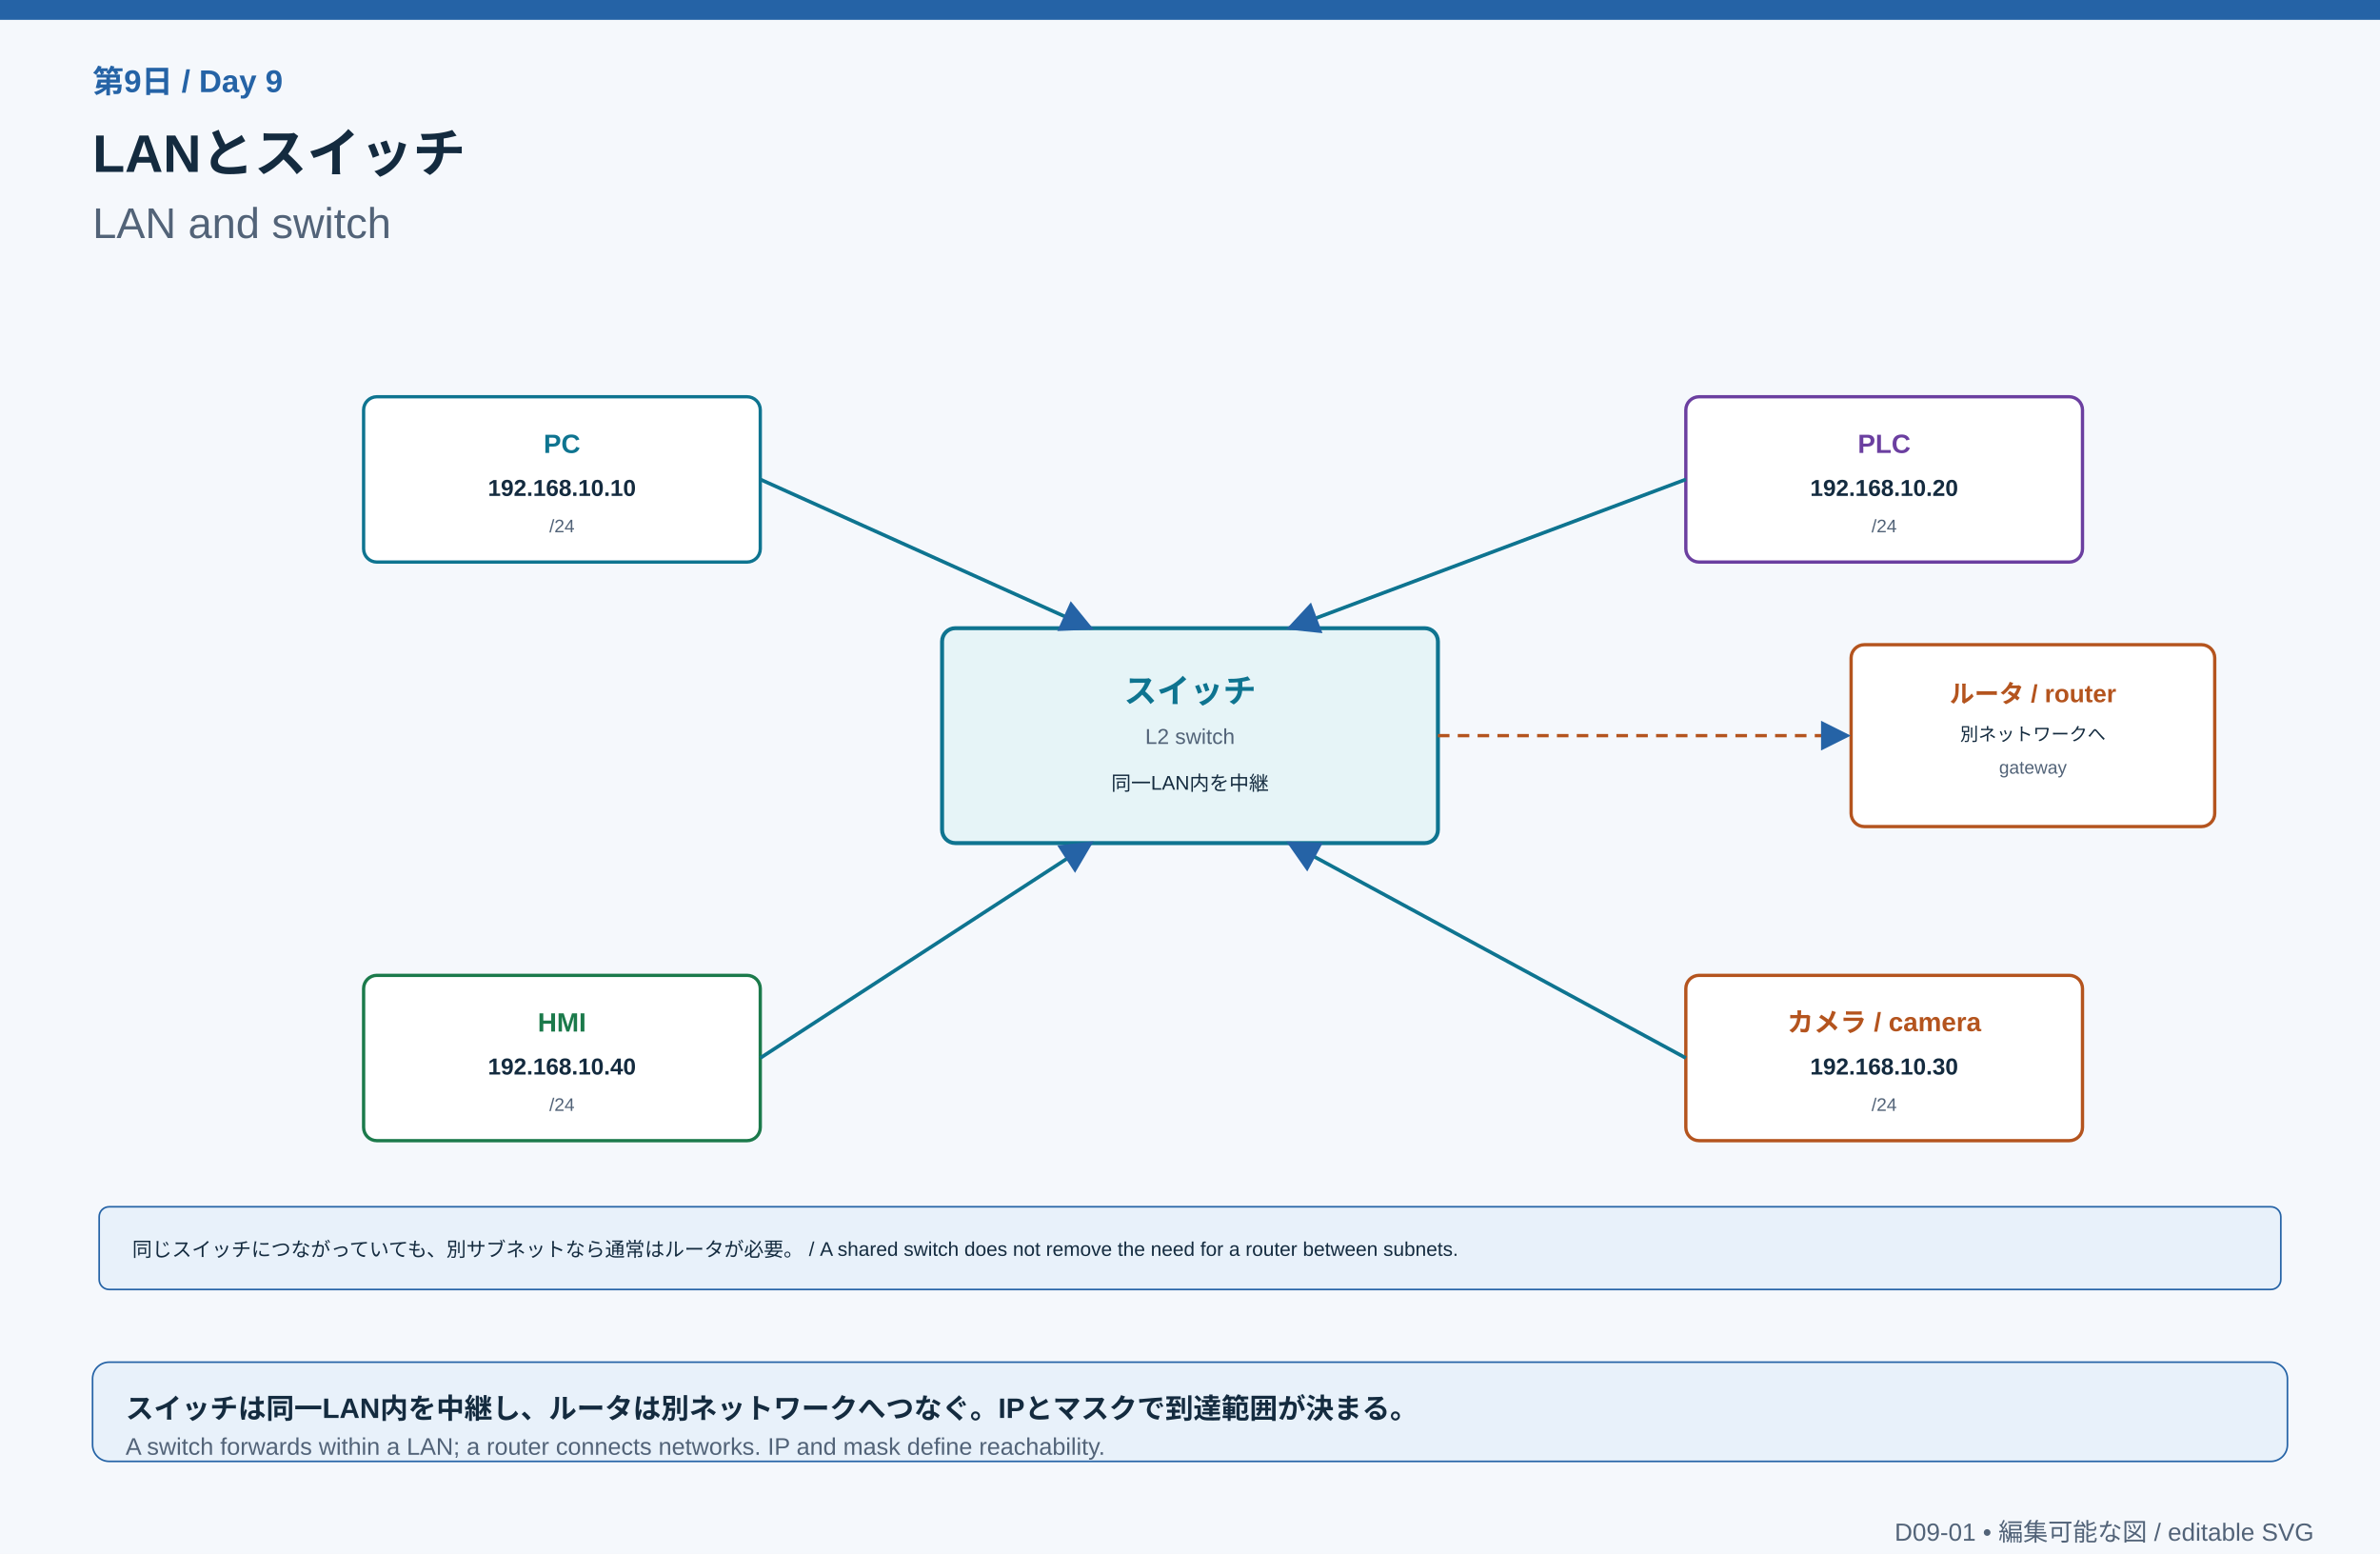
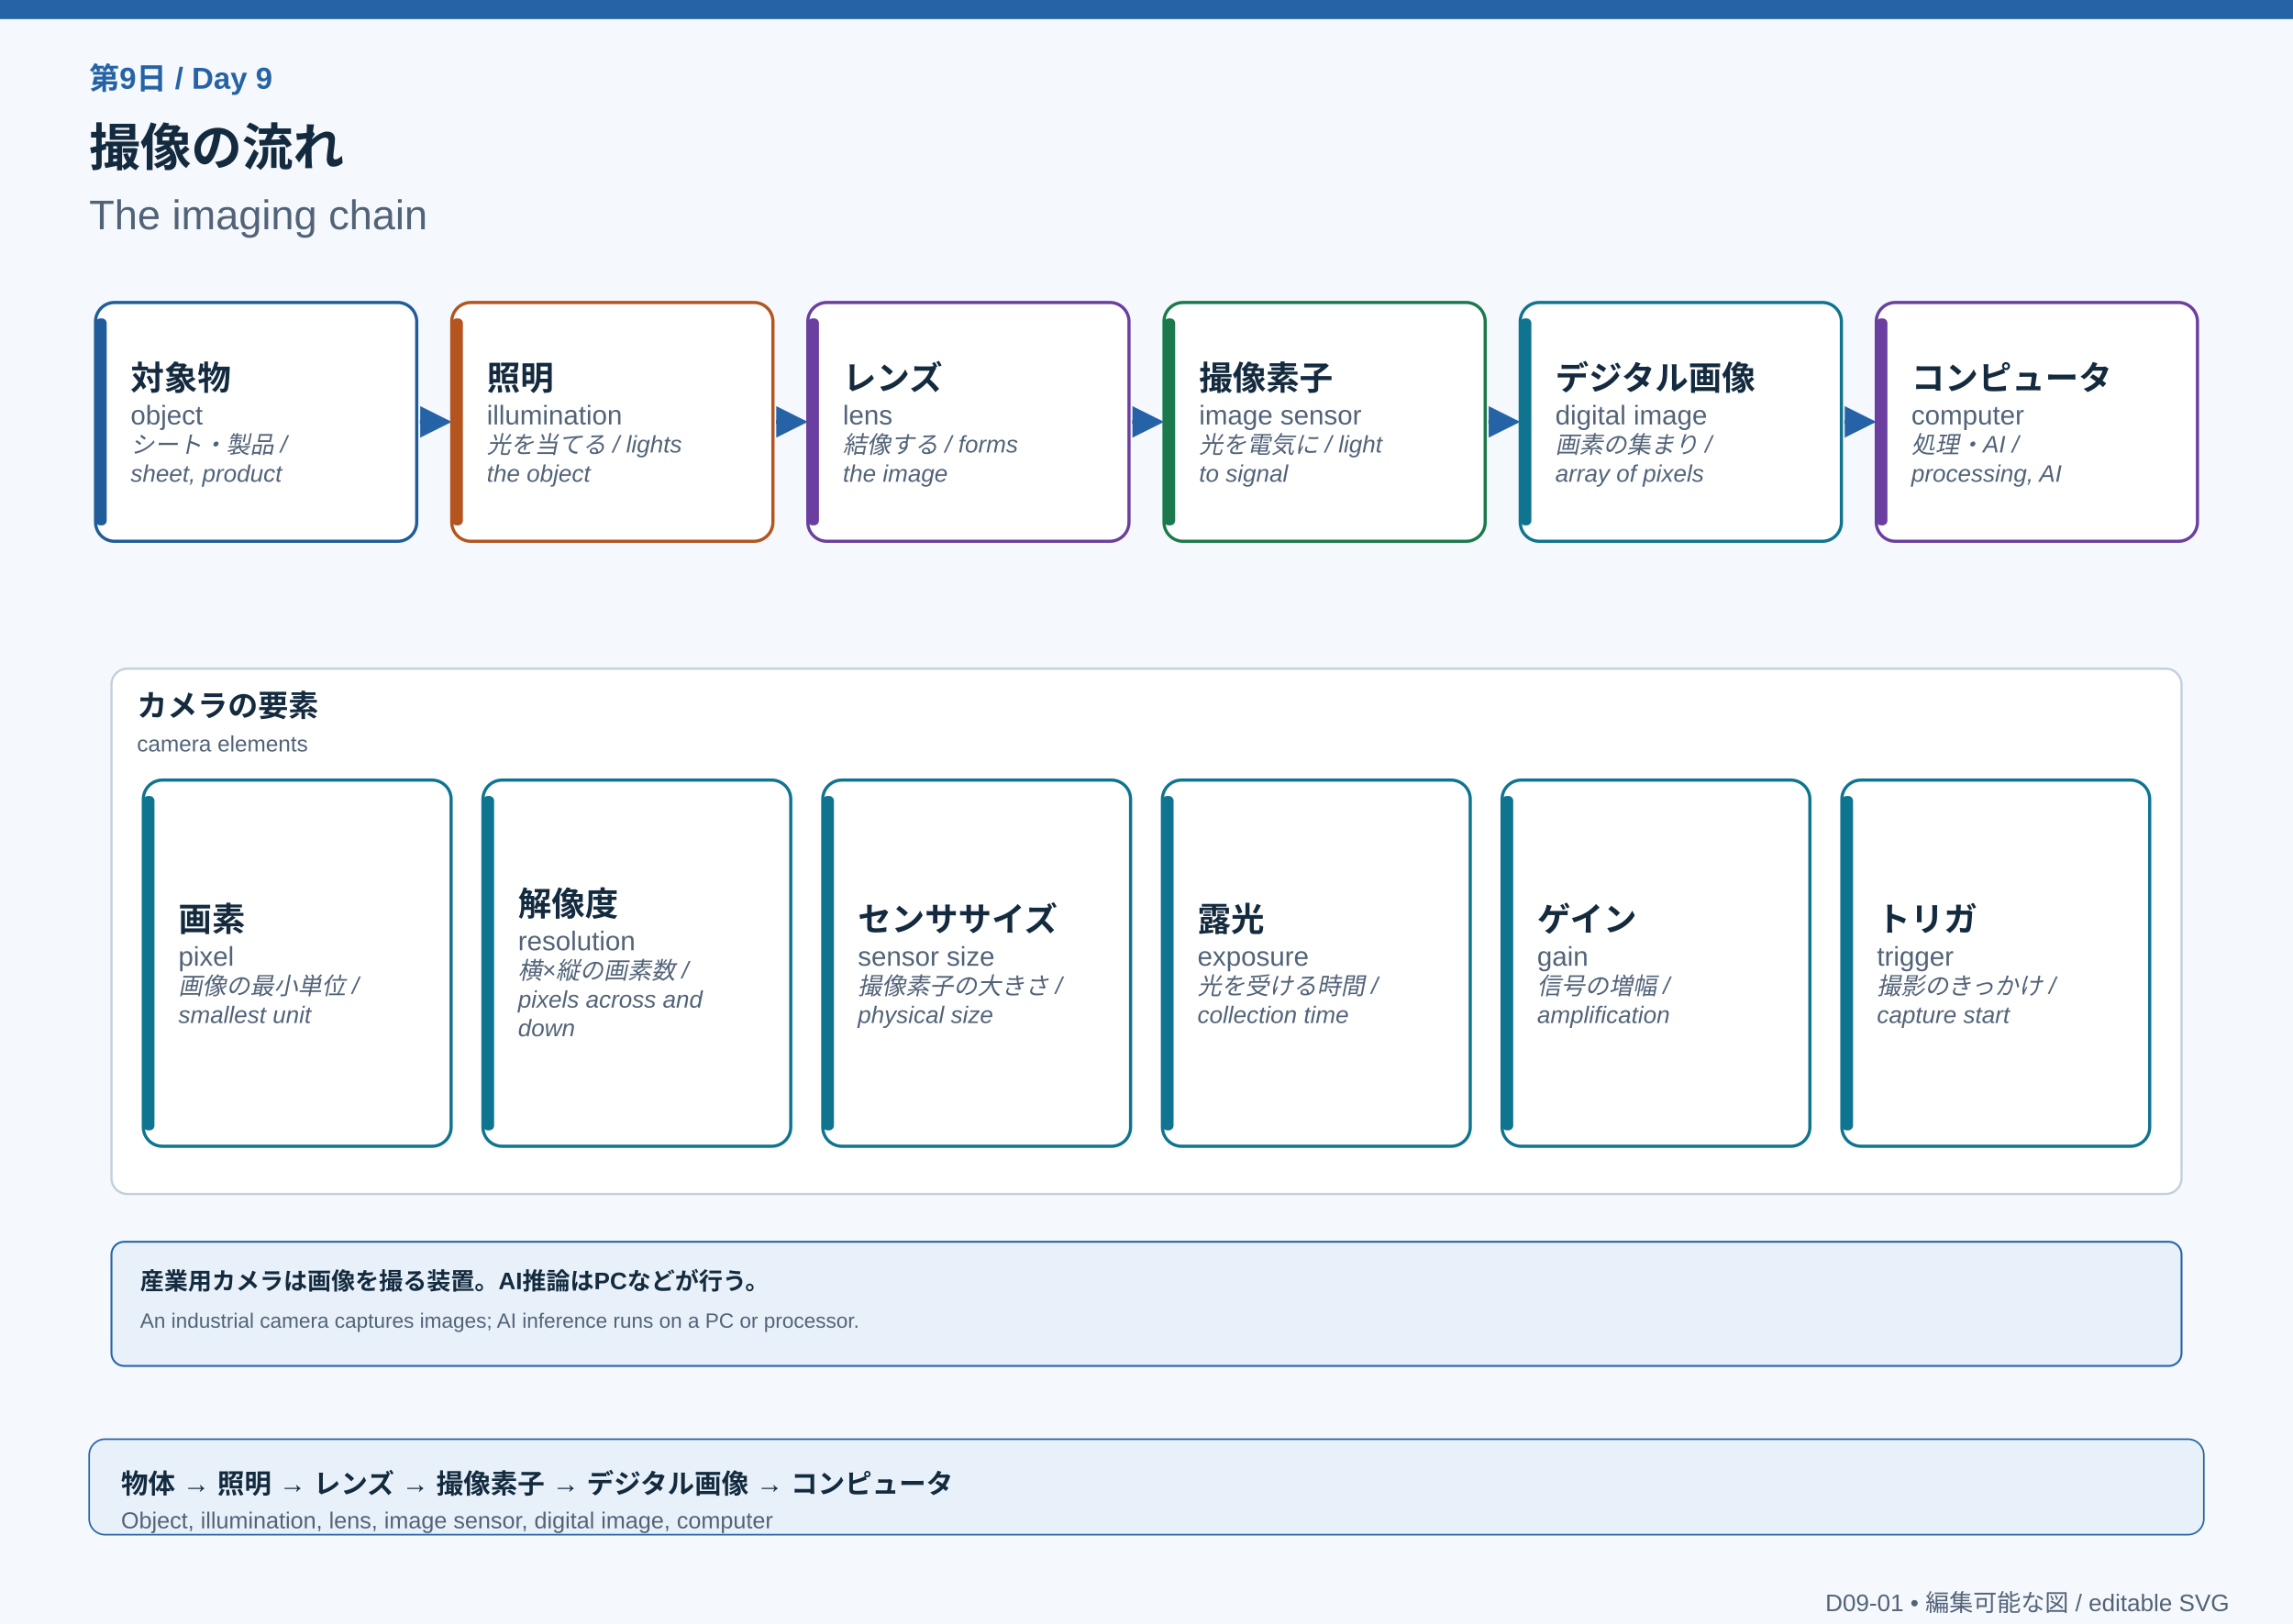
- <svg xmlns="http://www.w3.org/2000/svg" width="1440" height="940" viewBox="0 0 1440 940" role="img" aria-labelledby="title desc">
+ <svg xmlns="http://www.w3.org/2000/svg" width="1440" height="1020" viewBox="0 0 1440 1020" role="img" aria-labelledby="title desc">
  <defs>
    <marker id="arrow" viewBox="0 0 10 10" refX="9" refY="5" markerWidth="9" markerHeight="9" orient="auto">
      <path d="M0 0 10 5 0 10Z" fill="#2563A6" />
    </marker>
    <marker id="arrow-red" viewBox="0 0 10 10" refX="9" refY="5" markerWidth="9" markerHeight="9" orient="auto">
      <path d="M0 0 10 5 0 10Z" fill="#A32B2B" />
    </marker>
    <marker id="arrow-green" viewBox="0 0 10 10" refX="9" refY="5" markerWidth="9" markerHeight="9" orient="auto">
      <path d="M0 0 10 5 0 10Z" fill="#1B7A4B" />
    </marker>
  </defs>
-   <rect x="0" y="0" width="1440" height="940" fill="#F5F8FC" />
+   <rect x="0" y="0" width="1440" height="1020" fill="#F5F8FC" />
  <rect x="0" y="0" width="1440" height="12" fill="#2563A6" />
  <text x="56.0" y="56.0" font-family="Arial, 'Noto Sans JP', 'Yu Gothic', Meiryo, sans-serif" font-size="19" fill="#2563A6" font-weight="700" text-anchor="start">第9日 / Day 9</text>
-   <text x="56.0" y="104.0" font-family="Arial, 'Noto Sans JP', 'Yu Gothic', Meiryo, sans-serif" font-size="32" fill="#142B3F" font-weight="700" text-anchor="start">LANとスイッチ</text>
-   <text x="56.0" y="144.0" font-family="Arial, 'Noto Sans JP', 'Yu Gothic', Meiryo, sans-serif" font-size="26" fill="#526378" font-weight="400" text-anchor="start">LAN and switch</text>
-   <rect x="570.0" y="380.0" width="300.0" height="130.0" rx="8" fill="#E6F4F7" stroke="#0E7490" stroke-width="2.4" />
-   <text x="720.0" y="425.0" font-family="Arial, 'Noto Sans JP', 'Yu Gothic', Meiryo, sans-serif" font-size="20" fill="#0E7490" font-weight="700" text-anchor="middle">スイッチ</text>
-   <text x="720.0" y="450.0" font-family="Arial, 'Noto Sans JP', 'Yu Gothic', Meiryo, sans-serif" font-size="13" fill="#526378" font-weight="400" text-anchor="middle">L2 switch</text>
-   <text x="720.0" y="478.0" font-family="Arial, 'Noto Sans JP', 'Yu Gothic', Meiryo, sans-serif" font-size="12" fill="#142B3F" font-weight="400" text-anchor="middle">同一LAN内を中継</text>
-   <rect x="220.0" y="240.0" width="240.0" height="100.0" rx="8" fill="#FFFFFF" stroke="#0E7490" stroke-width="2" />
-   <text x="340.0" y="274.0" font-family="Arial, 'Noto Sans JP', 'Yu Gothic', Meiryo, sans-serif" font-size="16" fill="#0E7490" font-weight="700" text-anchor="middle">PC</text>
-   <text x="340.0" y="300.0" font-family="Arial, 'Noto Sans JP', 'Yu Gothic', Meiryo, sans-serif" font-size="14" fill="#142B3F" font-weight="600" text-anchor="middle">192.168.10.10</text>
-   <text x="340.0" y="322.0" font-family="Arial, 'Noto Sans JP', 'Yu Gothic', Meiryo, sans-serif" font-size="11" fill="#526378" font-weight="400" text-anchor="middle">/24</text>
-   <rect x="1020.0" y="240.0" width="240.0" height="100.0" rx="8" fill="#FFFFFF" stroke="#6B3FA0" stroke-width="2" />
-   <text x="1140.0" y="274.0" font-family="Arial, 'Noto Sans JP', 'Yu Gothic', Meiryo, sans-serif" font-size="16" fill="#6B3FA0" font-weight="700" text-anchor="middle">PLC</text>
-   <text x="1140.0" y="300.0" font-family="Arial, 'Noto Sans JP', 'Yu Gothic', Meiryo, sans-serif" font-size="14" fill="#142B3F" font-weight="600" text-anchor="middle">192.168.10.20</text>
-   <text x="1140.0" y="322.0" font-family="Arial, 'Noto Sans JP', 'Yu Gothic', Meiryo, sans-serif" font-size="11" fill="#526378" font-weight="400" text-anchor="middle">/24</text>
-   <rect x="220.0" y="590.0" width="240.0" height="100.0" rx="8" fill="#FFFFFF" stroke="#1B7A4B" stroke-width="2" />
-   <text x="340.0" y="624.0" font-family="Arial, 'Noto Sans JP', 'Yu Gothic', Meiryo, sans-serif" font-size="16" fill="#1B7A4B" font-weight="700" text-anchor="middle">HMI</text>
-   <text x="340.0" y="650.0" font-family="Arial, 'Noto Sans JP', 'Yu Gothic', Meiryo, sans-serif" font-size="14" fill="#142B3F" font-weight="600" text-anchor="middle">192.168.10.40</text>
-   <text x="340.0" y="672.0" font-family="Arial, 'Noto Sans JP', 'Yu Gothic', Meiryo, sans-serif" font-size="11" fill="#526378" font-weight="400" text-anchor="middle">/24</text>
-   <rect x="1020.0" y="590.0" width="240.0" height="100.0" rx="8" fill="#FFFFFF" stroke="#B4541E" stroke-width="2" />
-   <text x="1140.0" y="624.0" font-family="Arial, 'Noto Sans JP', 'Yu Gothic', Meiryo, sans-serif" font-size="16" fill="#B4541E" font-weight="700" text-anchor="middle">カメラ / camera</text>
-   <text x="1140.0" y="650.0" font-family="Arial, 'Noto Sans JP', 'Yu Gothic', Meiryo, sans-serif" font-size="14" fill="#142B3F" font-weight="600" text-anchor="middle">192.168.10.30</text>
-   <text x="1140.0" y="672.0" font-family="Arial, 'Noto Sans JP', 'Yu Gothic', Meiryo, sans-serif" font-size="11" fill="#526378" font-weight="400" text-anchor="middle">/24</text>
-   <path d="M460.0 290.0 L660.0 380.0" fill="none" stroke="#0E7490" stroke-width="2.2" marker-end="url(#arrow)" />
-   <path d="M1020.0 290.0 L780.0 380.0" fill="none" stroke="#0E7490" stroke-width="2.2" marker-end="url(#arrow)" />
-   <path d="M460.0 640.0 L660.0 510.0" fill="none" stroke="#0E7490" stroke-width="2.2" marker-end="url(#arrow)" />
-   <path d="M1020.0 640.0 L780.0 510.0" fill="none" stroke="#0E7490" stroke-width="2.2" marker-end="url(#arrow)" />
-   <rect x="1120.0" y="390.0" width="220.0" height="110.0" rx="8" fill="#FFFFFF" stroke="#B4541E" stroke-width="2" />
-   <text x="1230.0" y="425.0" font-family="Arial, 'Noto Sans JP', 'Yu Gothic', Meiryo, sans-serif" font-size="15" fill="#B4541E" font-weight="700" text-anchor="middle">ルータ / router</text>
-   <text x="1230.0" y="448.0" font-family="Arial, 'Noto Sans JP', 'Yu Gothic', Meiryo, sans-serif" font-size="11" fill="#142B3F" font-weight="400" text-anchor="middle">別ネットワークへ</text>
-   <text x="1230.0" y="468.0" font-family="Arial, 'Noto Sans JP', 'Yu Gothic', Meiryo, sans-serif" font-size="11" fill="#526378" font-weight="400" text-anchor="middle">gateway</text>
-   <path d="M870.0 445.0 L1118.0 445.0" fill="none" stroke="#B4541E" stroke-width="2" stroke-dasharray="7 5" marker-end="url(#arrow)" />
-   <rect x="60.0" y="730.0" width="1320.0" height="50.0" rx="6" fill="#E8F1FA" stroke="#2563A6" stroke-width="1" />
-   <text x="80.0" y="760.0" font-family="Arial, 'Noto Sans JP', 'Yu Gothic', Meiryo, sans-serif" font-size="12" fill="#142B3F" font-weight="400" text-anchor="start">同じスイッチにつながっていても、別サブネットなら通常はルータが必要。 / A shared switch does not remove the need for a router between subnets.</text>
-   <rect x="56.0" y="824.0" width="1328.0" height="60.0" rx="10" fill="#E8F1FA" stroke="#2563A6" stroke-width="1" />
-   <text x="76.0" y="858.0" font-family="Arial, 'Noto Sans JP', 'Yu Gothic', Meiryo, sans-serif" font-size="17.0" fill="#142B3F" font-weight="700" text-anchor="start">スイッチは同一LAN内を中継し、ルータは別ネットワークへつなぐ。IPとマスクで到達範囲が決まる。</text>
-   <text x="76.0" y="880.0" font-family="Arial, 'Noto Sans JP', 'Yu Gothic', Meiryo, sans-serif" font-size="14.5" fill="#526378" font-weight="400" text-anchor="start">A switch forwards within a LAN; a router connects networks. IP and mask define reachability.</text>
-   <text x="1400" y="932" font-family="Arial, 'Noto Sans JP', 'Yu Gothic', Meiryo, sans-serif" font-size="15" fill="#526378" text-anchor="end">D09-01 • 編集可能な図 / editable SVG</text>
+   <text x="56.0" y="104.0" font-family="Arial, 'Noto Sans JP', 'Yu Gothic', Meiryo, sans-serif" font-size="32" fill="#142B3F" font-weight="700" text-anchor="start">撮像の流れ</text>
+   <text x="56.0" y="144.0" font-family="Arial, 'Noto Sans JP', 'Yu Gothic', Meiryo, sans-serif" font-size="26" fill="#526378" font-weight="400" text-anchor="start">The imaging chain</text>
+   <rect x="60.0" y="190.0" width="201.7" height="150.0" rx="12" fill="#FFFFFF" stroke="#1F5C99" stroke-width="2" />
+   <rect x="60.0" y="200.0" width="7.0" height="130.0" rx="3" fill="#1F5C99" stroke="#1F5C99" stroke-width="0" />
+   <text x="82.0" y="244.9" font-family="Arial, 'Noto Sans JP', 'Yu Gothic', Meiryo, sans-serif" font-size="21.0" fill="#142B3F" font-weight="700" text-anchor="start">対象物</text>
+   <text x="82.0" y="266.6" font-family="Arial, 'Noto Sans JP', 'Yu Gothic', Meiryo, sans-serif" font-size="17.0" fill="#526378" font-weight="400" text-anchor="start">object</text>
+   <text x="82.0" y="284.6" font-family="Arial, 'Noto Sans JP', 'Yu Gothic', Meiryo, sans-serif" font-size="15" fill="#526378" font-weight="400" text-anchor="start" font-style="italic">シート・製品 /</text>
+   <text x="82.0" y="302.6" font-family="Arial, 'Noto Sans JP', 'Yu Gothic', Meiryo, sans-serif" font-size="15" fill="#526378" font-weight="400" text-anchor="start" font-style="italic">sheet, product</text>
+   <path d="M263.7 265.0 L281.7 265.0" fill="none" stroke="#2563A6" stroke-width="2.2" marker-end="url(#arrow)" />
+   <rect x="283.7" y="190.0" width="201.7" height="150.0" rx="12" fill="#FFFFFF" stroke="#B4541E" stroke-width="2" />
+   <rect x="283.7" y="200.0" width="7.0" height="130.0" rx="3" fill="#B4541E" stroke="#B4541E" stroke-width="0" />
+   <text x="305.7" y="244.9" font-family="Arial, 'Noto Sans JP', 'Yu Gothic', Meiryo, sans-serif" font-size="21.0" fill="#142B3F" font-weight="700" text-anchor="start">照明</text>
+   <text x="305.7" y="266.6" font-family="Arial, 'Noto Sans JP', 'Yu Gothic', Meiryo, sans-serif" font-size="17.0" fill="#526378" font-weight="400" text-anchor="start">illumination</text>
+   <text x="305.7" y="284.6" font-family="Arial, 'Noto Sans JP', 'Yu Gothic', Meiryo, sans-serif" font-size="15" fill="#526378" font-weight="400" text-anchor="start" font-style="italic">光を当てる / lights</text>
+   <text x="305.7" y="302.6" font-family="Arial, 'Noto Sans JP', 'Yu Gothic', Meiryo, sans-serif" font-size="15" fill="#526378" font-weight="400" text-anchor="start" font-style="italic">the object</text>
+   <path d="M487.3 265.0 L505.3 265.0" fill="none" stroke="#2563A6" stroke-width="2.2" marker-end="url(#arrow)" />
+   <rect x="507.3" y="190.0" width="201.7" height="150.0" rx="12" fill="#FFFFFF" stroke="#6B3FA0" stroke-width="2" />
+   <rect x="507.3" y="200.0" width="7.0" height="130.0" rx="3" fill="#6B3FA0" stroke="#6B3FA0" stroke-width="0" />
+   <text x="529.3" y="244.9" font-family="Arial, 'Noto Sans JP', 'Yu Gothic', Meiryo, sans-serif" font-size="21.0" fill="#142B3F" font-weight="700" text-anchor="start">レンズ</text>
+   <text x="529.3" y="266.6" font-family="Arial, 'Noto Sans JP', 'Yu Gothic', Meiryo, sans-serif" font-size="17.0" fill="#526378" font-weight="400" text-anchor="start">lens</text>
+   <text x="529.3" y="284.6" font-family="Arial, 'Noto Sans JP', 'Yu Gothic', Meiryo, sans-serif" font-size="15" fill="#526378" font-weight="400" text-anchor="start" font-style="italic">結像する / forms</text>
+   <text x="529.3" y="302.6" font-family="Arial, 'Noto Sans JP', 'Yu Gothic', Meiryo, sans-serif" font-size="15" fill="#526378" font-weight="400" text-anchor="start" font-style="italic">the image</text>
+   <path d="M711.0 265.0 L729.0 265.0" fill="none" stroke="#2563A6" stroke-width="2.2" marker-end="url(#arrow)" />
+   <rect x="731.0" y="190.0" width="201.7" height="150.0" rx="12" fill="#FFFFFF" stroke="#1B7A4B" stroke-width="2" />
+   <rect x="731.0" y="200.0" width="7.0" height="130.0" rx="3" fill="#1B7A4B" stroke="#1B7A4B" stroke-width="0" />
+   <text x="753.0" y="244.9" font-family="Arial, 'Noto Sans JP', 'Yu Gothic', Meiryo, sans-serif" font-size="21.0" fill="#142B3F" font-weight="700" text-anchor="start">撮像素子</text>
+   <text x="753.0" y="266.6" font-family="Arial, 'Noto Sans JP', 'Yu Gothic', Meiryo, sans-serif" font-size="17.0" fill="#526378" font-weight="400" text-anchor="start">image sensor</text>
+   <text x="753.0" y="284.6" font-family="Arial, 'Noto Sans JP', 'Yu Gothic', Meiryo, sans-serif" font-size="15" fill="#526378" font-weight="400" text-anchor="start" font-style="italic">光を電気に / light</text>
+   <text x="753.0" y="302.6" font-family="Arial, 'Noto Sans JP', 'Yu Gothic', Meiryo, sans-serif" font-size="15" fill="#526378" font-weight="400" text-anchor="start" font-style="italic">to signal</text>
+   <path d="M934.7 265.0 L952.7 265.0" fill="none" stroke="#2563A6" stroke-width="2.2" marker-end="url(#arrow)" />
+   <rect x="954.7" y="190.0" width="201.7" height="150.0" rx="12" fill="#FFFFFF" stroke="#0E7490" stroke-width="2" />
+   <rect x="954.7" y="200.0" width="7.0" height="130.0" rx="3" fill="#0E7490" stroke="#0E7490" stroke-width="0" />
+   <text x="976.7" y="244.9" font-family="Arial, 'Noto Sans JP', 'Yu Gothic', Meiryo, sans-serif" font-size="21.0" fill="#142B3F" font-weight="700" text-anchor="start">デジタル画像</text>
+   <text x="976.7" y="266.6" font-family="Arial, 'Noto Sans JP', 'Yu Gothic', Meiryo, sans-serif" font-size="17.0" fill="#526378" font-weight="400" text-anchor="start">digital image</text>
+   <text x="976.7" y="284.6" font-family="Arial, 'Noto Sans JP', 'Yu Gothic', Meiryo, sans-serif" font-size="15" fill="#526378" font-weight="400" text-anchor="start" font-style="italic">画素の集まり /</text>
+   <text x="976.7" y="302.6" font-family="Arial, 'Noto Sans JP', 'Yu Gothic', Meiryo, sans-serif" font-size="15" fill="#526378" font-weight="400" text-anchor="start" font-style="italic">array of pixels</text>
+   <path d="M1158.3 265.0 L1176.3 265.0" fill="none" stroke="#2563A6" stroke-width="2.2" marker-end="url(#arrow)" />
+   <rect x="1178.3" y="190.0" width="201.7" height="150.0" rx="12" fill="#FFFFFF" stroke="#6B3FA0" stroke-width="2" />
+   <rect x="1178.3" y="200.0" width="7.0" height="130.0" rx="3" fill="#6B3FA0" stroke="#6B3FA0" stroke-width="0" />
+   <text x="1200.3" y="244.9" font-family="Arial, 'Noto Sans JP', 'Yu Gothic', Meiryo, sans-serif" font-size="21.0" fill="#142B3F" font-weight="700" text-anchor="start">コンピュータ</text>
+   <text x="1200.3" y="266.6" font-family="Arial, 'Noto Sans JP', 'Yu Gothic', Meiryo, sans-serif" font-size="17.0" fill="#526378" font-weight="400" text-anchor="start">computer</text>
+   <text x="1200.3" y="284.6" font-family="Arial, 'Noto Sans JP', 'Yu Gothic', Meiryo, sans-serif" font-size="15" fill="#526378" font-weight="400" text-anchor="start" font-style="italic">処理・AI /</text>
+   <text x="1200.3" y="302.6" font-family="Arial, 'Noto Sans JP', 'Yu Gothic', Meiryo, sans-serif" font-size="15" fill="#526378" font-weight="400" text-anchor="start" font-style="italic">processing, AI</text>
+   <rect x="70.0" y="420.0" width="1300.0" height="330.0" rx="10" fill="#FFFFFF" stroke="#C1D0DD" stroke-width="1.4" />
+   <text x="86.0" y="450.0" font-family="Arial, 'Noto Sans JP', 'Yu Gothic', Meiryo, sans-serif" font-size="19" fill="#142B3F" font-weight="700" text-anchor="start">カメラの要素</text>
+   <text x="86.0" y="472.0" font-family="Arial, 'Noto Sans JP', 'Yu Gothic', Meiryo, sans-serif" font-size="14" fill="#526378" font-weight="400" text-anchor="start">camera elements</text>
+   <rect x="90.0" y="490.0" width="193.3" height="230.0" rx="12" fill="#FFFFFF" stroke="#0E7490" stroke-width="2" />
+   <rect x="90.0" y="500.0" width="7.0" height="210.0" rx="3" fill="#0E7490" stroke="#0E7490" stroke-width="0" />
+   <text x="112.0" y="584.9" font-family="Arial, 'Noto Sans JP', 'Yu Gothic', Meiryo, sans-serif" font-size="21.0" fill="#142B3F" font-weight="700" text-anchor="start">画素</text>
+   <text x="112.0" y="606.6" font-family="Arial, 'Noto Sans JP', 'Yu Gothic', Meiryo, sans-serif" font-size="17.0" fill="#526378" font-weight="400" text-anchor="start">pixel</text>
+   <text x="112.0" y="624.6" font-family="Arial, 'Noto Sans JP', 'Yu Gothic', Meiryo, sans-serif" font-size="15" fill="#526378" font-weight="400" text-anchor="start" font-style="italic">画像の最小単位 /</text>
+   <text x="112.0" y="642.6" font-family="Arial, 'Noto Sans JP', 'Yu Gothic', Meiryo, sans-serif" font-size="15" fill="#526378" font-weight="400" text-anchor="start" font-style="italic">smallest unit</text>
+   <rect x="303.3" y="490.0" width="193.3" height="230.0" rx="12" fill="#FFFFFF" stroke="#0E7490" stroke-width="2" />
+   <rect x="303.3" y="500.0" width="7.0" height="210.0" rx="3" fill="#0E7490" stroke="#0E7490" stroke-width="0" />
+   <text x="325.3" y="575.2" font-family="Arial, 'Noto Sans JP', 'Yu Gothic', Meiryo, sans-serif" font-size="21.0" fill="#142B3F" font-weight="700" text-anchor="start">解像度</text>
+   <text x="325.3" y="596.9" font-family="Arial, 'Noto Sans JP', 'Yu Gothic', Meiryo, sans-serif" font-size="17.0" fill="#526378" font-weight="400" text-anchor="start">resolution</text>
+   <text x="325.3" y="614.9" font-family="Arial, 'Noto Sans JP', 'Yu Gothic', Meiryo, sans-serif" font-size="15" fill="#526378" font-weight="400" text-anchor="start" font-style="italic">横×縦の画素数 /</text>
+   <text x="325.3" y="632.9" font-family="Arial, 'Noto Sans JP', 'Yu Gothic', Meiryo, sans-serif" font-size="15" fill="#526378" font-weight="400" text-anchor="start" font-style="italic">pixels across and</text>
+   <text x="325.3" y="650.9" font-family="Arial, 'Noto Sans JP', 'Yu Gothic', Meiryo, sans-serif" font-size="15" fill="#526378" font-weight="400" text-anchor="start" font-style="italic">down</text>
+   <rect x="516.7" y="490.0" width="193.3" height="230.0" rx="12" fill="#FFFFFF" stroke="#0E7490" stroke-width="2" />
+   <rect x="516.7" y="500.0" width="7.0" height="210.0" rx="3" fill="#0E7490" stroke="#0E7490" stroke-width="0" />
+   <text x="538.7" y="584.9" font-family="Arial, 'Noto Sans JP', 'Yu Gothic', Meiryo, sans-serif" font-size="21.0" fill="#142B3F" font-weight="700" text-anchor="start">センササイズ</text>
+   <text x="538.7" y="606.6" font-family="Arial, 'Noto Sans JP', 'Yu Gothic', Meiryo, sans-serif" font-size="17.0" fill="#526378" font-weight="400" text-anchor="start">sensor size</text>
+   <text x="538.7" y="624.6" font-family="Arial, 'Noto Sans JP', 'Yu Gothic', Meiryo, sans-serif" font-size="15" fill="#526378" font-weight="400" text-anchor="start" font-style="italic">撮像素子の大きさ /</text>
+   <text x="538.7" y="642.6" font-family="Arial, 'Noto Sans JP', 'Yu Gothic', Meiryo, sans-serif" font-size="15" fill="#526378" font-weight="400" text-anchor="start" font-style="italic">physical size</text>
+   <rect x="730.0" y="490.0" width="193.3" height="230.0" rx="12" fill="#FFFFFF" stroke="#0E7490" stroke-width="2" />
+   <rect x="730.0" y="500.0" width="7.0" height="210.0" rx="3" fill="#0E7490" stroke="#0E7490" stroke-width="0" />
+   <text x="752.0" y="584.9" font-family="Arial, 'Noto Sans JP', 'Yu Gothic', Meiryo, sans-serif" font-size="21.0" fill="#142B3F" font-weight="700" text-anchor="start">露光</text>
+   <text x="752.0" y="606.6" font-family="Arial, 'Noto Sans JP', 'Yu Gothic', Meiryo, sans-serif" font-size="17.0" fill="#526378" font-weight="400" text-anchor="start">exposure</text>
+   <text x="752.0" y="624.6" font-family="Arial, 'Noto Sans JP', 'Yu Gothic', Meiryo, sans-serif" font-size="15" fill="#526378" font-weight="400" text-anchor="start" font-style="italic">光を受ける時間 /</text>
+   <text x="752.0" y="642.6" font-family="Arial, 'Noto Sans JP', 'Yu Gothic', Meiryo, sans-serif" font-size="15" fill="#526378" font-weight="400" text-anchor="start" font-style="italic">collection time</text>
+   <rect x="943.3" y="490.0" width="193.3" height="230.0" rx="12" fill="#FFFFFF" stroke="#0E7490" stroke-width="2" />
+   <rect x="943.3" y="500.0" width="7.0" height="210.0" rx="3" fill="#0E7490" stroke="#0E7490" stroke-width="0" />
+   <text x="965.3" y="584.9" font-family="Arial, 'Noto Sans JP', 'Yu Gothic', Meiryo, sans-serif" font-size="21.0" fill="#142B3F" font-weight="700" text-anchor="start">ゲイン</text>
+   <text x="965.3" y="606.6" font-family="Arial, 'Noto Sans JP', 'Yu Gothic', Meiryo, sans-serif" font-size="17.0" fill="#526378" font-weight="400" text-anchor="start">gain</text>
+   <text x="965.3" y="624.6" font-family="Arial, 'Noto Sans JP', 'Yu Gothic', Meiryo, sans-serif" font-size="15" fill="#526378" font-weight="400" text-anchor="start" font-style="italic">信号の増幅 /</text>
+   <text x="965.3" y="642.6" font-family="Arial, 'Noto Sans JP', 'Yu Gothic', Meiryo, sans-serif" font-size="15" fill="#526378" font-weight="400" text-anchor="start" font-style="italic">amplification</text>
+   <rect x="1156.7" y="490.0" width="193.3" height="230.0" rx="12" fill="#FFFFFF" stroke="#0E7490" stroke-width="2" />
+   <rect x="1156.7" y="500.0" width="7.0" height="210.0" rx="3" fill="#0E7490" stroke="#0E7490" stroke-width="0" />
+   <text x="1178.7" y="584.9" font-family="Arial, 'Noto Sans JP', 'Yu Gothic', Meiryo, sans-serif" font-size="21.0" fill="#142B3F" font-weight="700" text-anchor="start">トリガ</text>
+   <text x="1178.7" y="606.6" font-family="Arial, 'Noto Sans JP', 'Yu Gothic', Meiryo, sans-serif" font-size="17.0" fill="#526378" font-weight="400" text-anchor="start">trigger</text>
+   <text x="1178.7" y="624.6" font-family="Arial, 'Noto Sans JP', 'Yu Gothic', Meiryo, sans-serif" font-size="15" fill="#526378" font-weight="400" text-anchor="start" font-style="italic">撮影のきっかけ /</text>
+   <text x="1178.7" y="642.6" font-family="Arial, 'Noto Sans JP', 'Yu Gothic', Meiryo, sans-serif" font-size="15" fill="#526378" font-weight="400" text-anchor="start" font-style="italic">capture start</text>
+   <rect x="70.0" y="780.0" width="1300.0" height="78.0" rx="8" fill="#E8F1FA" stroke="#2563A6" stroke-width="1.2" />
+   <text x="88.0" y="810.0" font-family="Arial, 'Noto Sans JP', 'Yu Gothic', Meiryo, sans-serif" font-size="15" fill="#142B3F" font-weight="700" text-anchor="start">産業用カメラは画像を撮る装置。AI推論はPCなどが行う。</text>
+   <text x="88.0" y="834.0" font-family="Arial, 'Noto Sans JP', 'Yu Gothic', Meiryo, sans-serif" font-size="13" fill="#526378" font-weight="400" text-anchor="start">An industrial camera captures images; AI inference runs on a PC or processor.</text>
+   <rect x="56.0" y="904.0" width="1328.0" height="60.0" rx="10" fill="#E8F1FA" stroke="#2563A6" stroke-width="1" />
+   <text x="76.0" y="938.0" font-family="Arial, 'Noto Sans JP', 'Yu Gothic', Meiryo, sans-serif" font-size="17.0" fill="#142B3F" font-weight="700" text-anchor="start">物体 → 照明 → レンズ → 撮像素子 → デジタル画像 → コンピュータ</text>
+   <text x="76.0" y="960.0" font-family="Arial, 'Noto Sans JP', 'Yu Gothic', Meiryo, sans-serif" font-size="14.5" fill="#526378" font-weight="400" text-anchor="start">Object, illumination, lens, image sensor, digital image, computer</text>
+   <text x="1400" y="1012" font-family="Arial, 'Noto Sans JP', 'Yu Gothic', Meiryo, sans-serif" font-size="15" fill="#526378" text-anchor="end">D09-01 • 編集可能な図 / editable SVG</text>
</svg>
